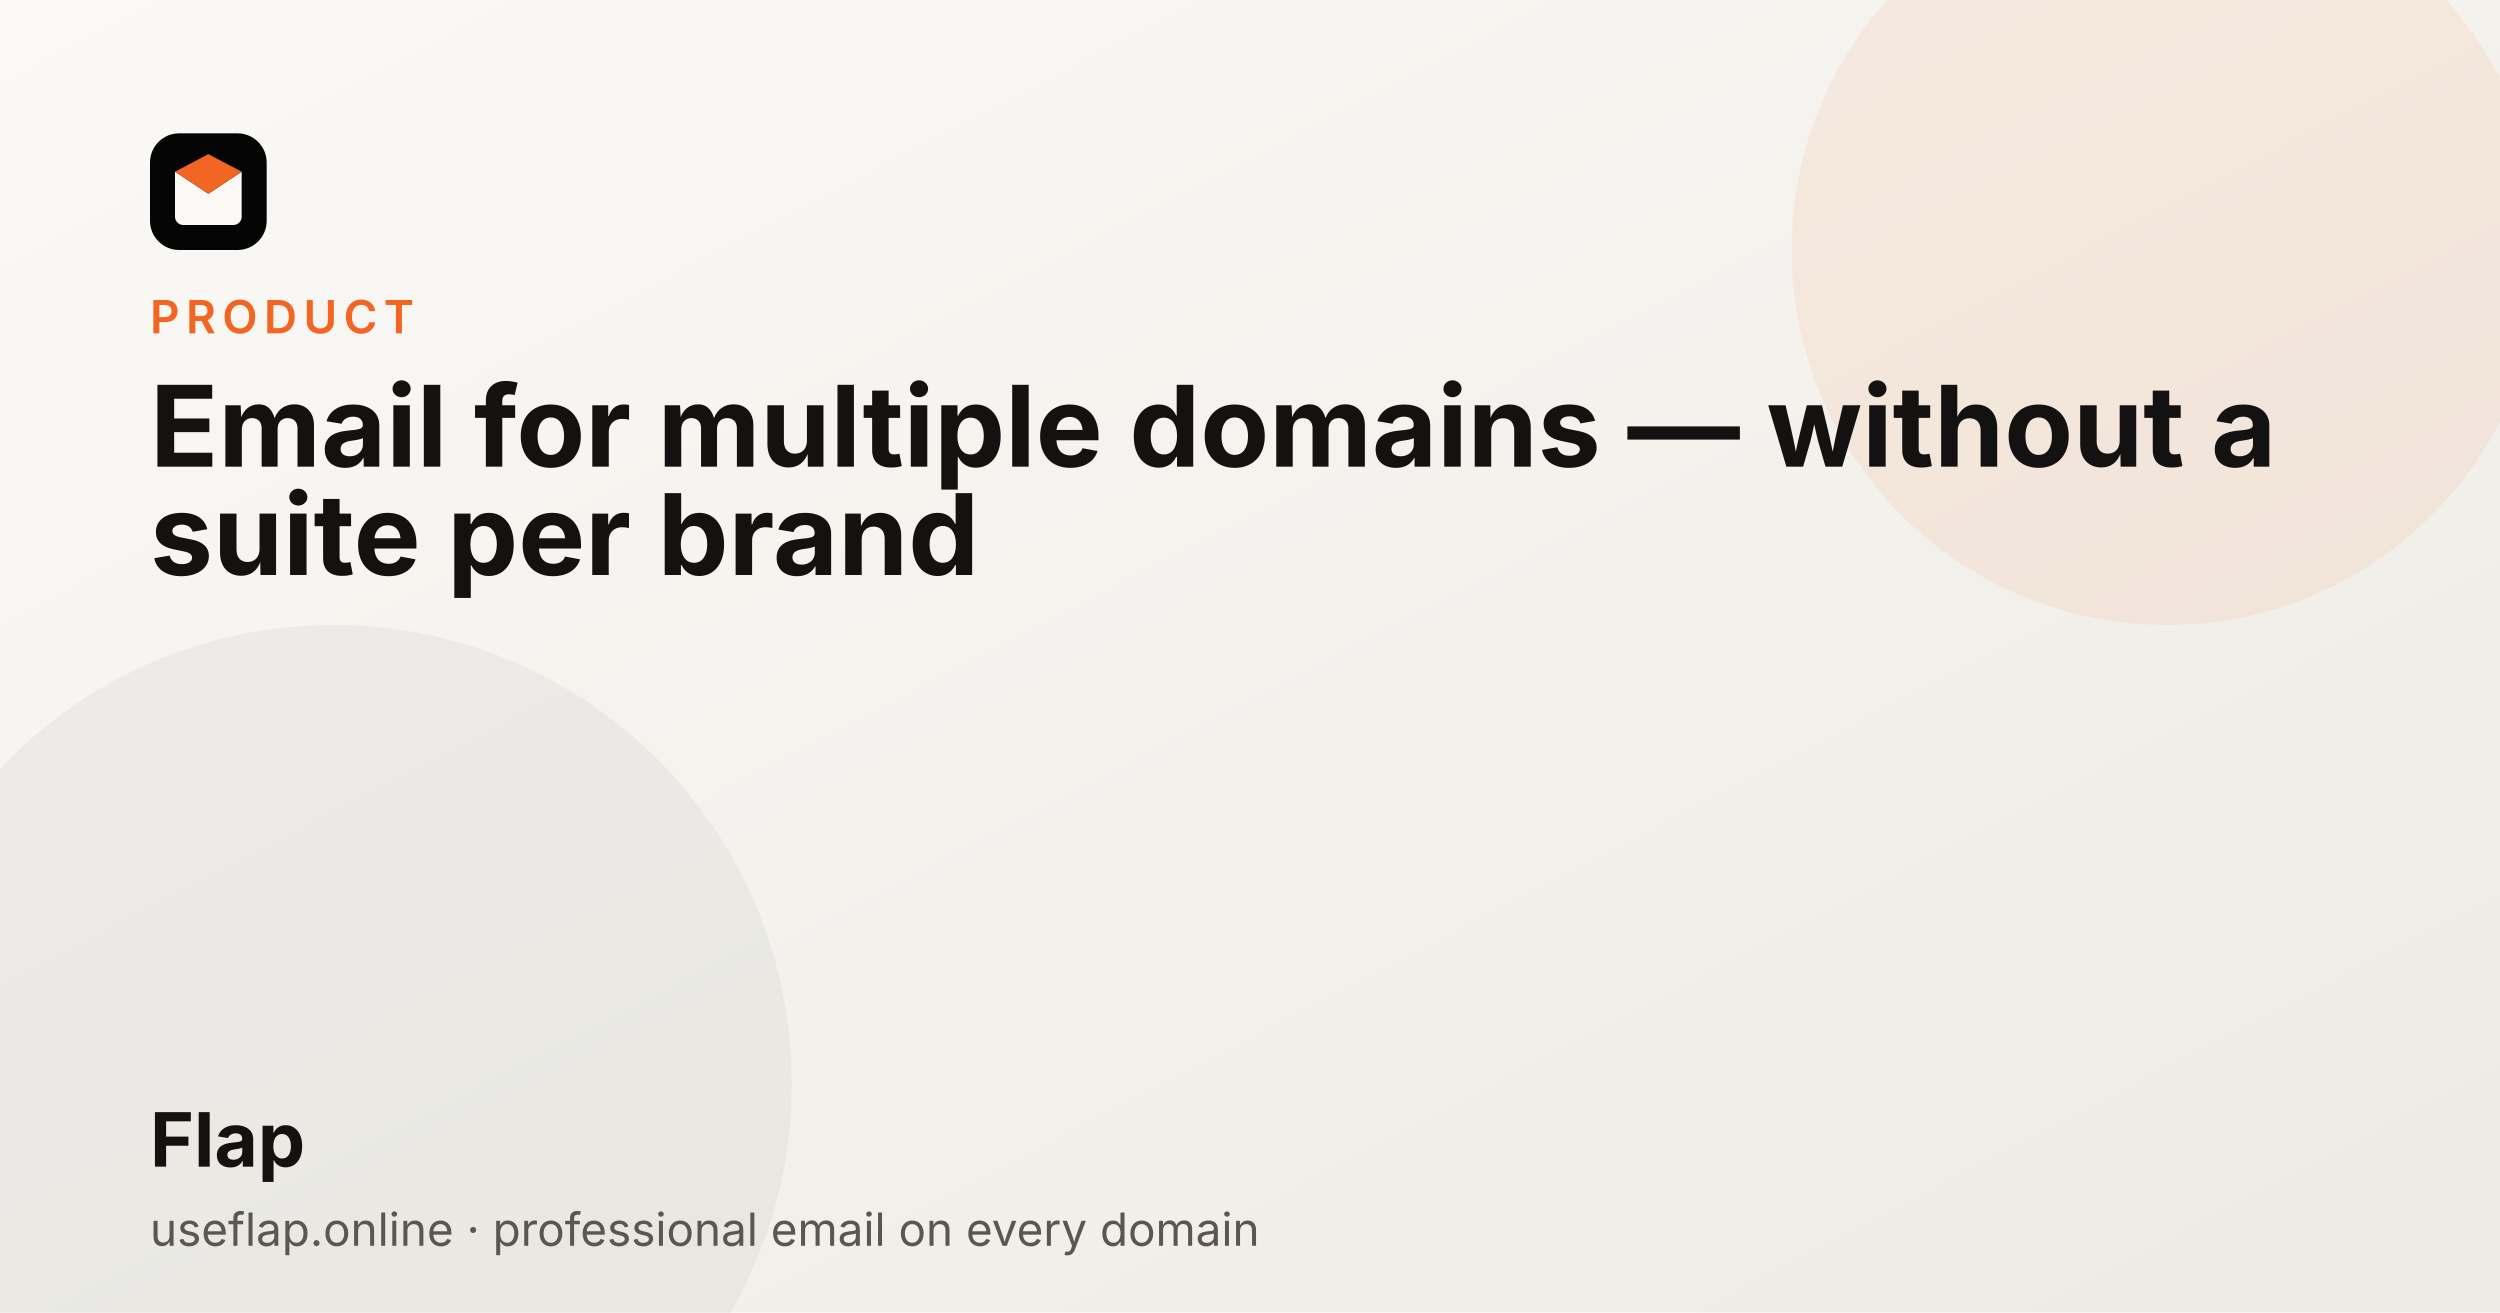
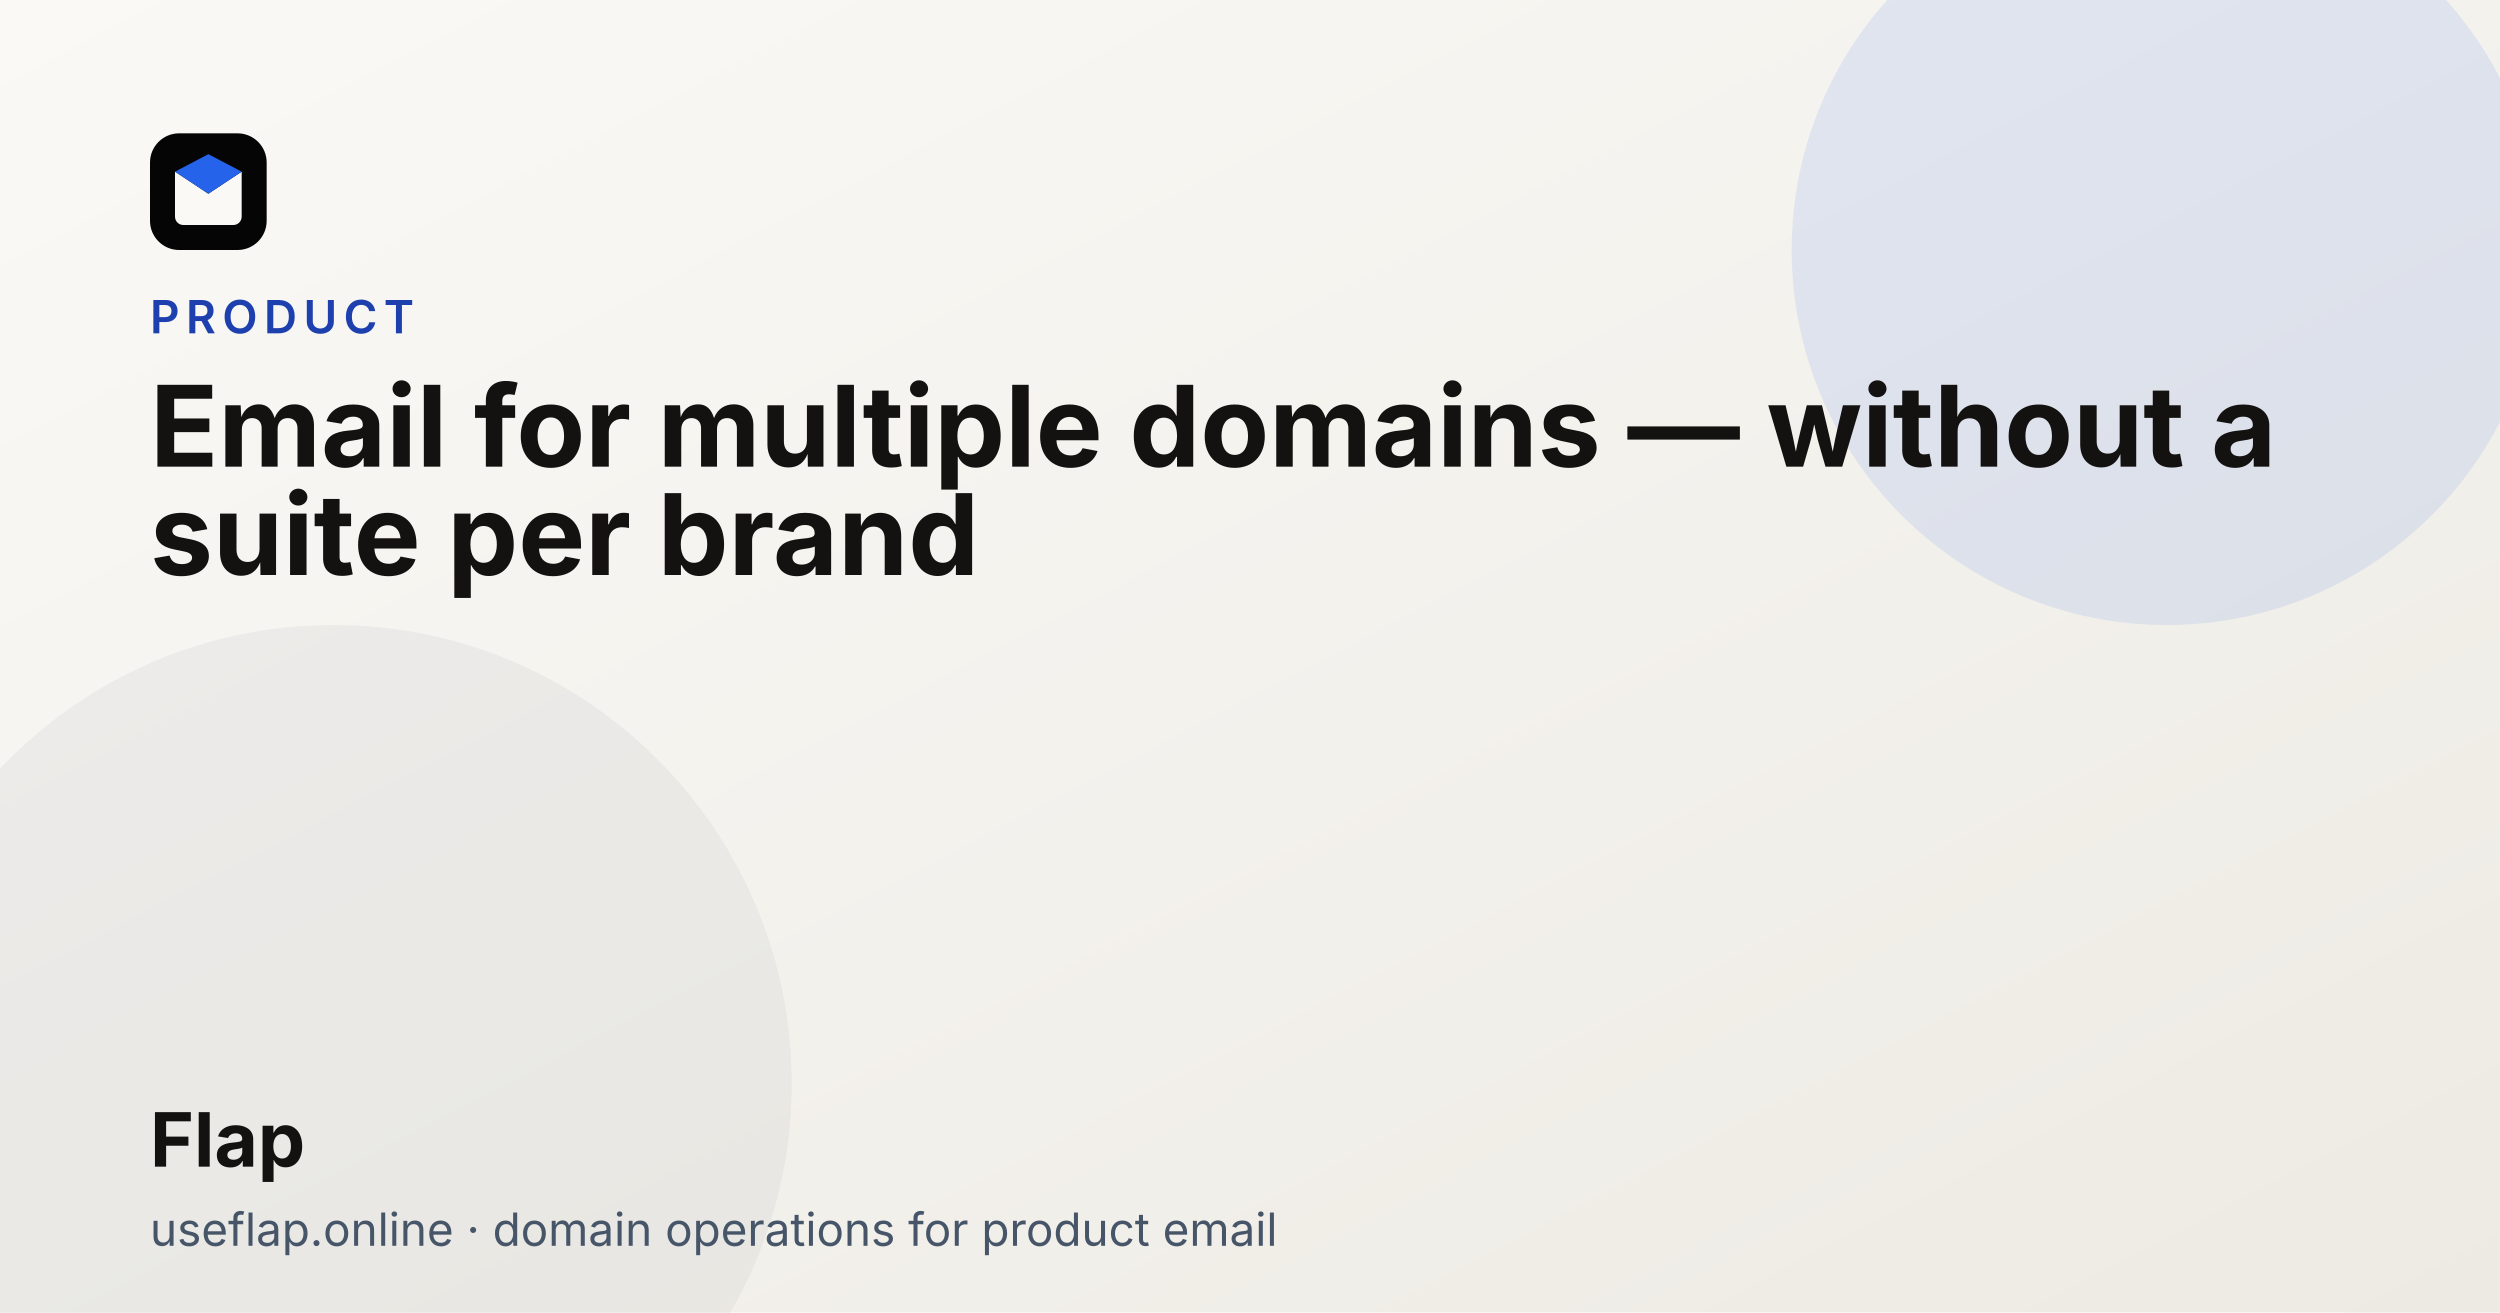
<svg xmlns="http://www.w3.org/2000/svg" width="1200" height="630" viewBox="0 0 1200 630" role="img" aria-label="Email for multiple domains — without a suite per brand">
  <defs>
    <linearGradient id="bg" x1="0" y1="0" x2="1" y2="1">
      <stop offset="0%" stop-color="#FAF9F6" />
      <stop offset="55%" stop-color="#F3F1EC" />
      <stop offset="100%" stop-color="#EDEAE3" />
    </linearGradient>
  </defs>
  <rect width="1200" height="630" fill="url(#bg)" />
-   <circle cx="1040" cy="120" r="180" fill="#F26522" fill-opacity="0.08" />
-   <circle cx="160" cy="520" r="220" fill="#141211" fill-opacity="0.04" />
+   <circle cx="1040" cy="120" r="180" fill="#2563EB" fill-opacity="0.10" />
+   <circle cx="160" cy="520" r="220" fill="#0F172A" fill-opacity="0.04" />
  <rect x="72" y="64" width="56" height="56" rx="14" fill="#050505" />
  <path d="M84 82.4L100 93l16-10.6V104a4 4 0 0 1-4 4H88a4 4 0 0 1-4-4V82.4z" fill="#FAF9F6" />
-   <path d="M84 82.4L100 93l16-10.6L100 74 84 82.4z" fill="#F26522" />
-   <text x="72" y="160" fill="#F26522" font-family="Inter, ui-sans-serif, system-ui, sans-serif" font-size="22" font-weight="600" letter-spacing="0.14em">PRODUCT</text>
+   <path d="M84 82.4L100 93l16-10.6L100 74 84 82.4z" fill="#2563EB" />
+   <text x="72" y="160" fill="#1E40AF" font-family="Inter, ui-sans-serif, system-ui, sans-serif" font-size="22" font-weight="600" letter-spacing="0.14em">PRODUCT</text>
  <text x="72" y="224" fill="#141211" font-family="Inter, ui-sans-serif, system-ui, sans-serif" font-size="54" font-weight="700">
    <tspan x="72" dy="0">Email for multiple domains — without a</tspan>
    <tspan x="72" dy="52">suite per brand</tspan>
  </text>
  <text x="72" y="560" fill="#141211" font-family="Inter, ui-sans-serif, system-ui, sans-serif" font-size="36" font-weight="700">Flap</text>
-   <text x="72" y="598" fill="#5c5652" font-family="Inter, ui-sans-serif, system-ui, sans-serif" font-size="22">useflap.online · professional email on every domain</text>
+   <text x="72" y="598" fill="#475569" font-family="Inter, ui-sans-serif, system-ui, sans-serif" font-size="22">useflap.online · domain operations for product email</text>
</svg>
